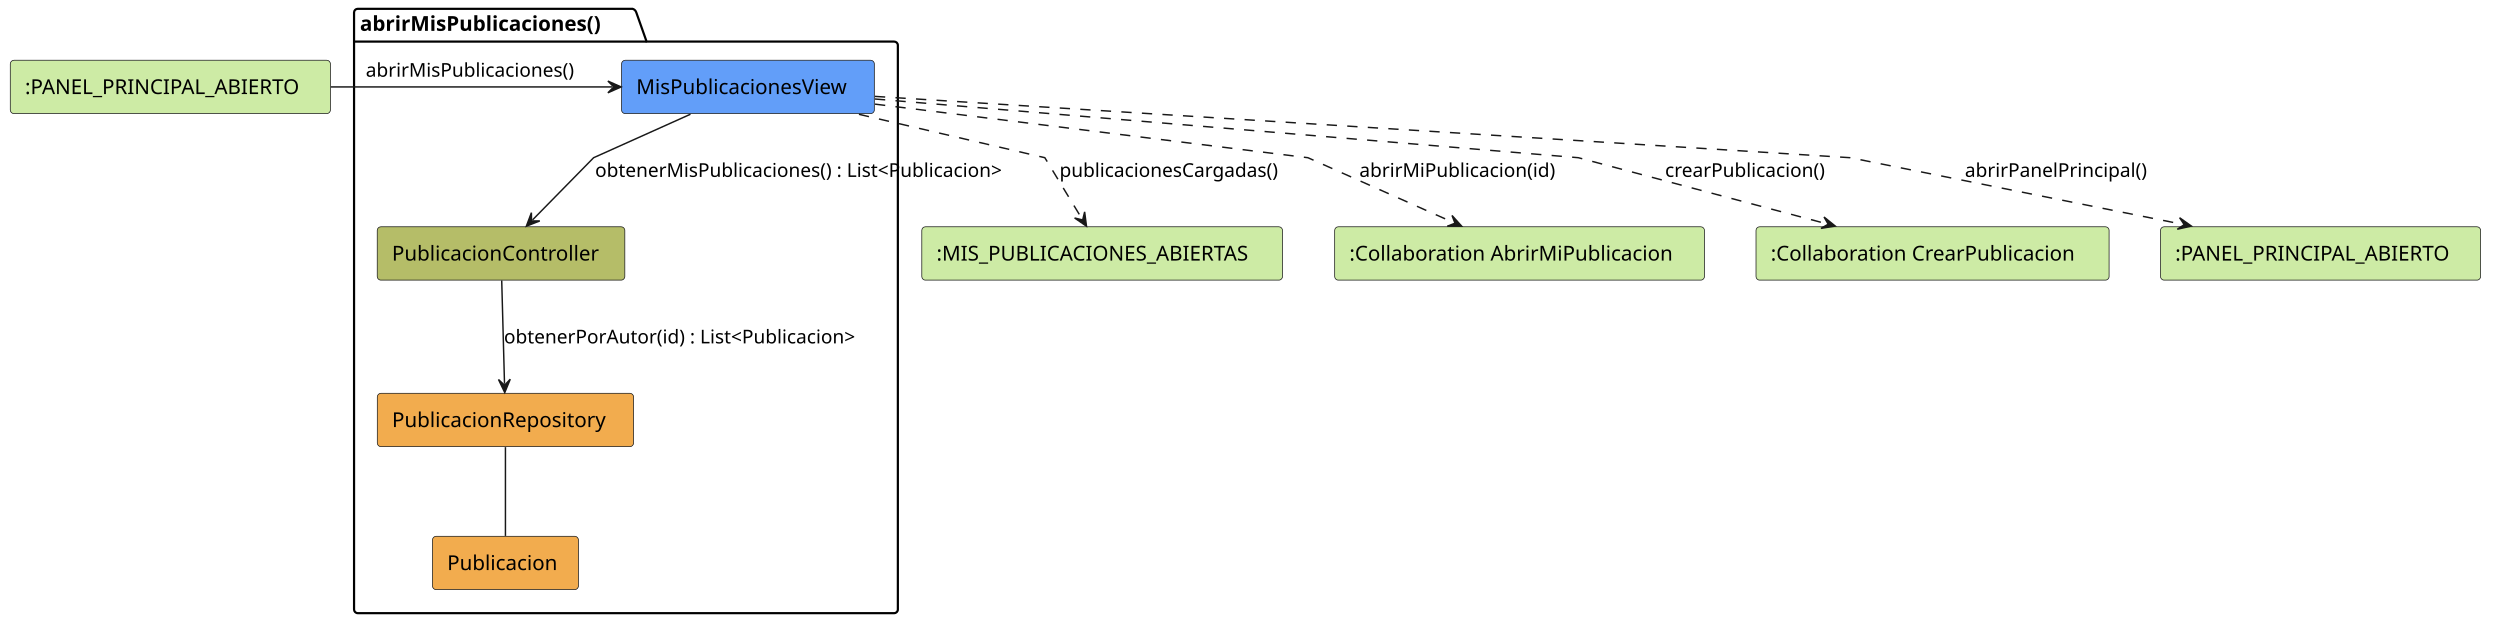
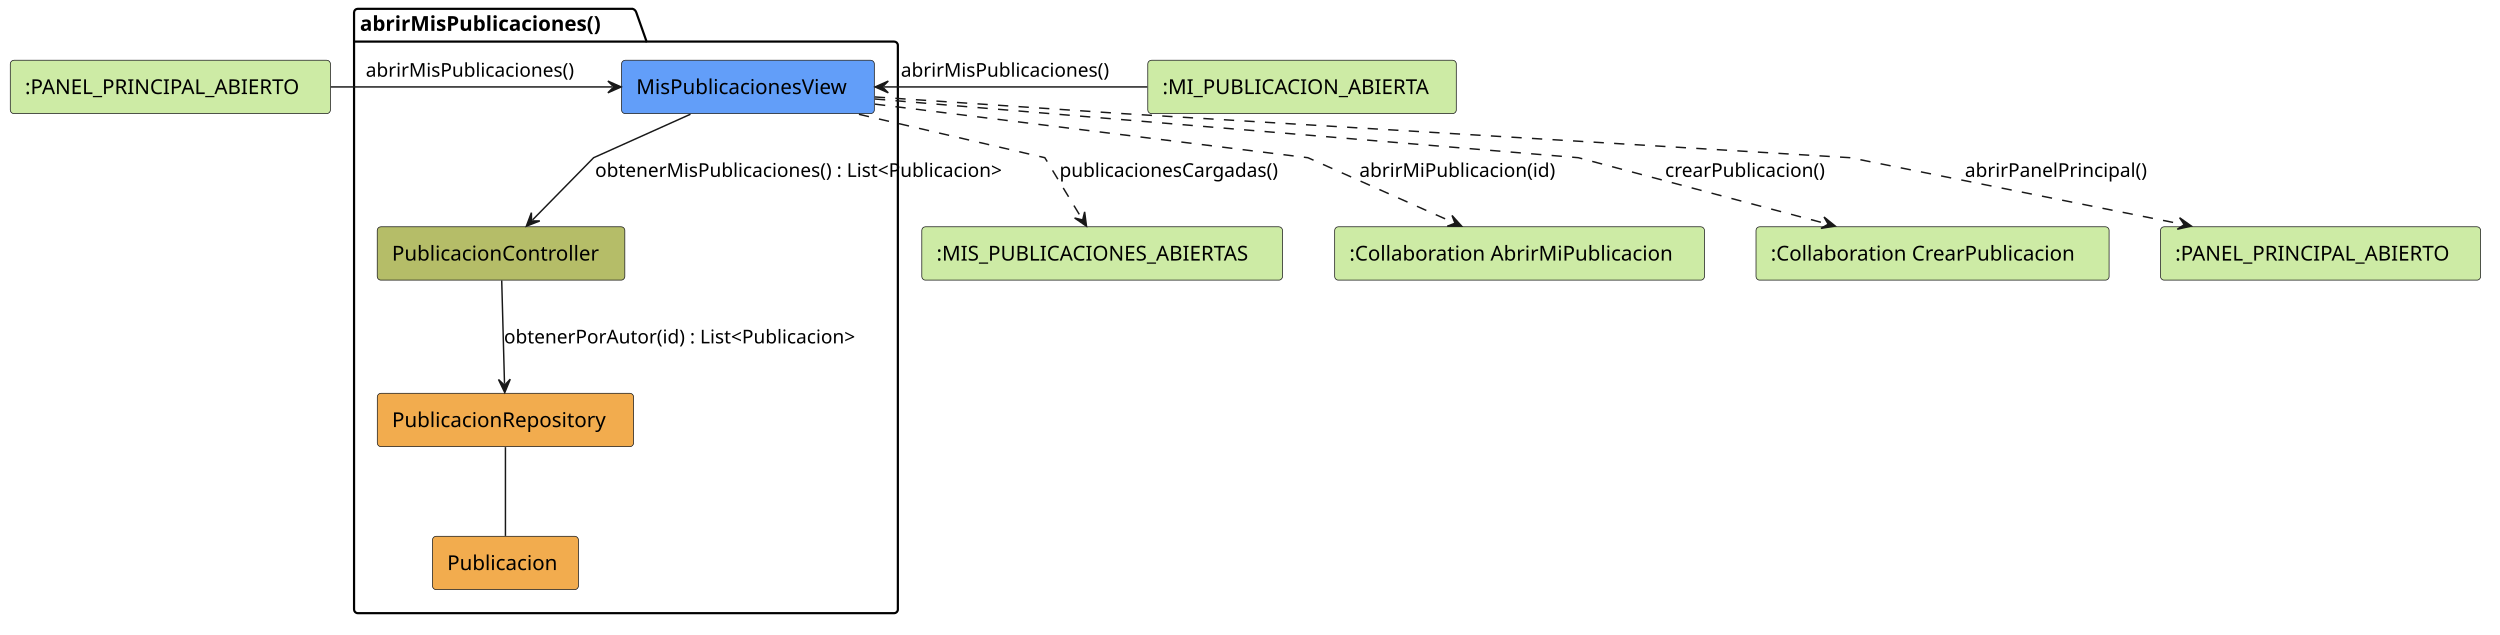
<svg xmlns="http://www.w3.org/2000/svg" contentStyleType="text/css" data-diagram-type="DESCRIPTION" height="432px" preserveAspectRatio="none" style="width:1701px;height:432px;background:#FFFFFF;" version="1.1" viewBox="0 0 1701 432" width="1701px" zoomAndPan="magnify">
  <defs />
  <g>
-     <g class="cluster" data-qualified-name="abrirMisPublicaciones" data-source-line="5" id="ent0003">
+     <g class="cluster" data-qualified-name="abrirMisPublicaciones" data-source-line="6" id="ent0004">
      <path d="M243.4,6 L430.44,6 A3.75,3.75 0 0 1 432.94,8.5 L439.94,28.297 L608.4,28.297 A2.5,2.5 0 0 1 610.9,30.797 L610.9,414.69 A2.5,2.5 0 0 1 608.4,417.19 L243.4,417.19 A2.5,2.5 0 0 1 240.9,414.69 L240.9,8.5 A2.5,2.5 0 0 1 243.4,6" fill="none" style="stroke:#000000;stroke-width:1.5;" />
      <line style="stroke:#000000;stroke-width:1.5;" x1="240.9" x2="439.94" y1="28.297" y2="28.297" />
      <text fill="#000000" font-family="sans-serif" font-size="14" font-weight="700" lengthAdjust="spacing" textLength="186.04" x="244.9" y="20.995">abrirMisPublicaciones()</text>
    </g>
-     <g class="entity" data-qualified-name="abrirMisPublicaciones.MisPublicacionesView" data-source-line="6" id="ent0004">
+     <g class="entity" data-qualified-name="abrirMisPublicaciones.MisPublicacionesView" data-source-line="7" id="ent0005">
      <rect fill="#629EF9" height="36.297" rx="2.5" ry="2.5" style="stroke:#181818;stroke-width:0.5;" width="171.983" x="422.91" y="41" />
      <text fill="#000000" font-family="sans-serif" font-size="14" lengthAdjust="spacing" textLength="151.983" x="432.91" y="63.995">MisPublicacionesView</text>
    </g>
-     <g class="entity" data-qualified-name="abrirMisPublicaciones.PublicacionController" data-source-line="7" id="ent0005">
+     <g class="entity" data-qualified-name="abrirMisPublicaciones.PublicacionController" data-source-line="8" id="ent0006">
      <rect fill="#B5BD68" height="36.297" rx="2.5" ry="2.5" style="stroke:#181818;stroke-width:0.5;" width="168.456" x="256.67" y="154.3" />
      <text fill="#000000" font-family="sans-serif" font-size="14" lengthAdjust="spacing" textLength="148.456" x="266.67" y="177.295">PublicacionController</text>
    </g>
-     <g class="entity" data-qualified-name="abrirMisPublicaciones.PublicacionRepository" data-source-line="8" id="ent0006">
+     <g class="entity" data-qualified-name="abrirMisPublicaciones.PublicacionRepository" data-source-line="9" id="ent0007">
      <rect fill="#F2AC4E" height="36.297" rx="2.5" ry="2.5" style="stroke:#181818;stroke-width:0.5;" width="174.356" x="256.72" y="267.6" />
      <text fill="#000000" font-family="sans-serif" font-size="14" lengthAdjust="spacing" textLength="154.356" x="266.72" y="290.595">PublicacionRepository</text>
    </g>
-     <g class="entity" data-qualified-name="abrirMisPublicaciones.Publicacion" data-source-line="9" id="ent0007">
+     <g class="entity" data-qualified-name="abrirMisPublicaciones.Publicacion" data-source-line="10" id="ent0008">
      <rect fill="#F2AC4E" height="36.297" rx="2.5" ry="2.5" style="stroke:#181818;stroke-width:0.5;" width="99.283" x="294.26" y="364.89" />
      <text fill="#000000" font-family="sans-serif" font-size="14" lengthAdjust="spacing" textLength="79.283" x="304.26" y="387.885">Publicacion</text>
    </g>
    <g class="entity" data-qualified-name="PanelPrincipal" data-source-line="3" id="ent0002">
      <rect fill="#CDEBA5" height="36.297" rx="2.5" ry="2.5" style="stroke:#181818;stroke-width:0.5;" width="217.805" x="7" y="41" />
      <text fill="#000000" font-family="sans-serif" font-size="14" lengthAdjust="spacing" textLength="197.805" x="17" y="63.995">:PANEL_PRINCIPAL_ABIERTO</text>
    </g>
-     <g class="entity" data-qualified-name="MisPublicacionesAbiertas" data-source-line="12" id="ent0008">
+     <g class="entity" data-qualified-name="MiPublicacionEntrada" data-source-line="4" id="ent0003">
+       <rect fill="#CDEBA5" height="36.297" rx="2.5" ry="2.5" style="stroke:#181818;stroke-width:0.5;" width="209.909" x="780.95" y="41" />
+       <text fill="#000000" font-family="sans-serif" font-size="14" lengthAdjust="spacing" textLength="189.909" x="790.95" y="63.995">:MI_PUBLICACION_ABIERTA</text>
+     </g>
+     <g class="entity" data-qualified-name="MisPublicacionesAbiertas" data-source-line="13" id="ent0009">
      <rect fill="#CDEBA5" height="36.297" rx="2.5" ry="2.5" style="stroke:#181818;stroke-width:0.5;" width="245.415" x="627.19" y="154.3" />
      <text fill="#000000" font-family="sans-serif" font-size="14" lengthAdjust="spacing" textLength="225.415" x="637.19" y="177.295">:MIS_PUBLICACIONES_ABIERTAS</text>
    </g>
-     <g class="entity" data-qualified-name="ColPublicacion" data-source-line="13" id="ent0009">
+     <g class="entity" data-qualified-name="ColPublicacion" data-source-line="14" id="ent0010">
      <rect fill="#CDEBA5" height="36.297" rx="2.5" ry="2.5" style="stroke:#181818;stroke-width:0.5;" width="251.588" x="908.11" y="154.3" />
      <text fill="#000000" font-family="sans-serif" font-size="14" lengthAdjust="spacing" textLength="231.588" x="918.11" y="177.295">:Collaboration AbrirMiPublicacion</text>
    </g>
-     <g class="entity" data-qualified-name="ColCrear" data-source-line="14" id="ent0010">
+     <g class="entity" data-qualified-name="ColCrear" data-source-line="15" id="ent0011">
      <rect fill="#CDEBA5" height="36.297" rx="2.5" ry="2.5" style="stroke:#181818;stroke-width:0.5;" width="240.233" x="1194.79" y="154.3" />
      <text fill="#000000" font-family="sans-serif" font-size="14" lengthAdjust="spacing" textLength="220.233" x="1204.79" y="177.295">:Collaboration CrearPublicacion</text>
    </g>
-     <g class="entity" data-qualified-name="PanelSalida" data-source-line="15" id="ent0011">
+     <g class="entity" data-qualified-name="PanelSalida" data-source-line="16" id="ent0012">
      <rect fill="#CDEBA5" height="36.297" rx="2.5" ry="2.5" style="stroke:#181818;stroke-width:0.5;" width="217.805" x="1470" y="154.3" />
      <text fill="#000000" font-family="sans-serif" font-size="14" lengthAdjust="spacing" textLength="197.805" x="1480" y="177.295">:PANEL_PRINCIPAL_ABIERTO</text>
    </g>
-     <g class="link" data-entity-1="ent0002" data-entity-2="ent0004" data-link-type="dependency" data-source-line="17" id="lnk12">
+     <g class="link" data-entity-1="ent0002" data-entity-2="ent0005" data-link-type="dependency" data-source-line="18" id="lnk13">
      <path d="M225.11,59.15 C287.46,59.15 358.53,59.15 416.61,59.15" fill="none" id="PanelPrincipal-to-MisPublicacionesView" style="stroke:#181818;stroke-width:1;" />
      <polygon fill="#181818" points="422.61,59.15,413.61,55.15,417.61,59.15,413.61,63.15,422.61,59.15" style="stroke:#181818;stroke-width:1;" />
      <text fill="#000000" font-family="sans-serif" font-size="13" lengthAdjust="spacing" textLength="150.655" x="248.86" y="52.217">abrirMisPublicaciones()</text>
    </g>
-     <g class="link" data-entity-1="ent0004" data-entity-2="ent0005" data-link-type="dependency" data-source-line="19" id="lnk13">
+     <g class="link" data-entity-1="ent0003" data-entity-2="ent0005" data-link-type="dependency" data-source-line="19" id="lnk14">
+       <path d="M780.66,59.15 C722.26,59.15 656.5,59.15 601.39,59.15" fill="none" id="MiPublicacionEntrada-to-MisPublicacionesView" style="stroke:#181818;stroke-width:1;" />
+       <polygon fill="#181818" points="595.39,59.15,604.39,63.15,600.39,59.15,604.39,55.15,595.39,59.15" style="stroke:#181818;stroke-width:1;" />
+       <text fill="#000000" font-family="sans-serif" font-size="13" lengthAdjust="spacing" textLength="150.655" x="612.92" y="52.217">abrirMisPublicaciones()</text>
+     </g>
+     <g class="link" data-entity-1="ent0005" data-entity-2="ent0006" data-link-type="dependency" data-source-line="21" id="lnk15">
      <path d="M469.8,77.71 C439.95,91.11 403.9,107.3 403.9,107.3 C403.9,107.3 380.974,130.649 362.324,149.639" fill="none" id="MisPublicacionesView-to-PublicacionController" style="stroke:#181818;stroke-width:1;" />
      <polygon fill="#181818" points="358.12,153.92,367.28,150.302,361.623,150.353,361.572,144.696,358.12,153.92" style="stroke:#181818;stroke-width:1;" />
      <text fill="#000000" font-family="sans-serif" font-size="13" lengthAdjust="spacing" textLength="301.793" x="404.9" y="120.367">obtenerMisPublicaciones() : List&lt;Publicacion&gt;</text>
    </g>
-     <g class="link" data-entity-1="ent0005" data-entity-2="ent0006" data-link-type="dependency" data-source-line="21" id="lnk14">
+     <g class="link" data-entity-1="ent0006" data-entity-2="ent0007" data-link-type="dependency" data-source-line="23" id="lnk16">
      <path d="M341.37,190.84 C341.93,211.62 342.696,240.212 343.266,261.112" fill="none" id="PublicacionController-to-PublicacionRepository" style="stroke:#181818;stroke-width:1;" />
      <polygon fill="#181818" points="343.43,267.11,347.183,258.004,343.294,262.112,339.186,258.222,343.43,267.11" style="stroke:#181818;stroke-width:1;" />
      <text fill="#000000" font-family="sans-serif" font-size="13" lengthAdjust="spacing" textLength="260.33" x="342.9" y="233.667">obtenerPorAutor(id) : List&lt;Publicacion&gt;</text>
    </g>
-     <g class="link" data-entity-1="ent0006" data-entity-2="ent0007" data-link-type="association" data-source-line="23" id="lnk15">
+     <g class="link" data-entity-1="ent0007" data-entity-2="ent0008" data-link-type="association" data-source-line="25" id="lnk17">
      <path d="M343.9,304.22 C343.9,321.42 343.9,347.52 343.9,364.67" fill="none" id="PublicacionRepository-Publicacion" style="stroke:#181818;stroke-width:1;" />
    </g>
-     <g class="link" data-entity-1="ent0004" data-entity-2="ent0008" data-link-type="dependency" data-source-line="25" id="lnk16">
+     <g class="link" data-entity-1="ent0005" data-entity-2="ent0009" data-link-type="dependency" data-source-line="27" id="lnk18">
      <path d="M584.41,77.77 C641.78,91.17 710.9,107.3 710.9,107.3 C710.9,107.3 724.582,129.804 736.132,148.794" fill="none" id="MisPublicacionesView-to-MisPublicacionesAbiertas" style="stroke:#181818;stroke-width:1;stroke-dasharray:7,7;" />
      <polygon fill="#181818" points="739.25,153.92,737.991,144.152,736.652,149.648,731.156,148.309,739.25,153.92" style="stroke:#181818;stroke-width:1;" />
      <text fill="#000000" font-family="sans-serif" font-size="13" lengthAdjust="spacing" textLength="160.545" x="720.9" y="120.367">publicacionesCargadas()</text>
    </g>
-     <g class="link" data-entity-1="ent0004" data-entity-2="ent0009" data-link-type="dependency" data-source-line="26" id="lnk17">
+     <g class="link" data-entity-1="ent0005" data-entity-2="ent0010" data-link-type="dependency" data-source-line="28" id="lnk19">
      <path d="M595.36,70.85 C707.77,84.76 889.9,107.3 889.9,107.3 C889.9,107.3 946.439,132.488 989.069,151.478" fill="none" id="MisPublicacionesView-to-ColPublicacion" style="stroke:#181818;stroke-width:1;stroke-dasharray:7,7;" />
      <polygon fill="#181818" points="994.55,153.92,987.957,146.604,989.983,151.885,984.701,153.912,994.55,153.92" style="stroke:#181818;stroke-width:1;" />
      <text fill="#000000" font-family="sans-serif" font-size="13" lengthAdjust="spacing" textLength="140.975" x="924.9" y="120.367">abrirMiPublicacion(id)</text>
    </g>
-     <g class="link" data-entity-1="ent0004" data-entity-2="ent0010" data-link-type="dependency" data-source-line="27" id="lnk18">
+     <g class="link" data-entity-1="ent0005" data-entity-2="ent0011" data-link-type="dependency" data-source-line="29" id="lnk20">
      <path d="M595.33,67.36 C753.6,80.57 1073.9,107.3 1073.9,107.3 C1073.9,107.3 1171.582,133.297 1242.932,152.287" fill="none" id="MisPublicacionesView-to-ColCrear" style="stroke:#181818;stroke-width:1;stroke-dasharray:7,7;" />
      <polygon fill="#181818" points="1248.73,153.83,1241.062,147.65,1243.898,152.544,1239.004,155.381,1248.73,153.83" style="stroke:#181818;stroke-width:1;" />
      <text fill="#000000" font-family="sans-serif" font-size="13" lengthAdjust="spacing" textLength="117.565" x="1132.9" y="120.367">crearPublicacion()</text>
    </g>
-     <g class="link" data-entity-1="ent0004" data-entity-2="ent0011" data-link-type="dependency" data-source-line="28" id="lnk19">
-       <path d="M595.3,65.58 C792.52,77.98 1258.9,107.3 1258.9,107.3 C1258.9,107.3 1390.417,133.661 1485.157,152.651" fill="none" id="MisPublicacionesView-to-PanelSalida" style="stroke:#181818;stroke-width:1;stroke-dasharray:7,7;" />
+     <g class="link" data-entity-1="ent0005" data-entity-2="ent0012" data-link-type="dependency" data-source-line="30" id="lnk21">
+       <path d="M595.23,65.96 C669.21,70.93 763.9,77.3 763.9,77.3 C763.9,77.3 1258.9,107.3 1258.9,107.3 C1258.9,107.3 1390.417,133.661 1485.157,152.651" fill="none" id="MisPublicacionesView-to-PanelSalida" style="stroke:#181818;stroke-width:1;stroke-dasharray:7,7;" />
      <polygon fill="#181818" points="1491.04,153.83,1483.002,148.139,1486.138,152.847,1481.429,155.983,1491.04,153.83" style="stroke:#181818;stroke-width:1;" />
      <text fill="#000000" font-family="sans-serif" font-size="13" lengthAdjust="spacing" textLength="131.942" x="1336.9" y="120.367">abrirPanelPrincipal()</text>
    </g>
  </g>
</svg>
